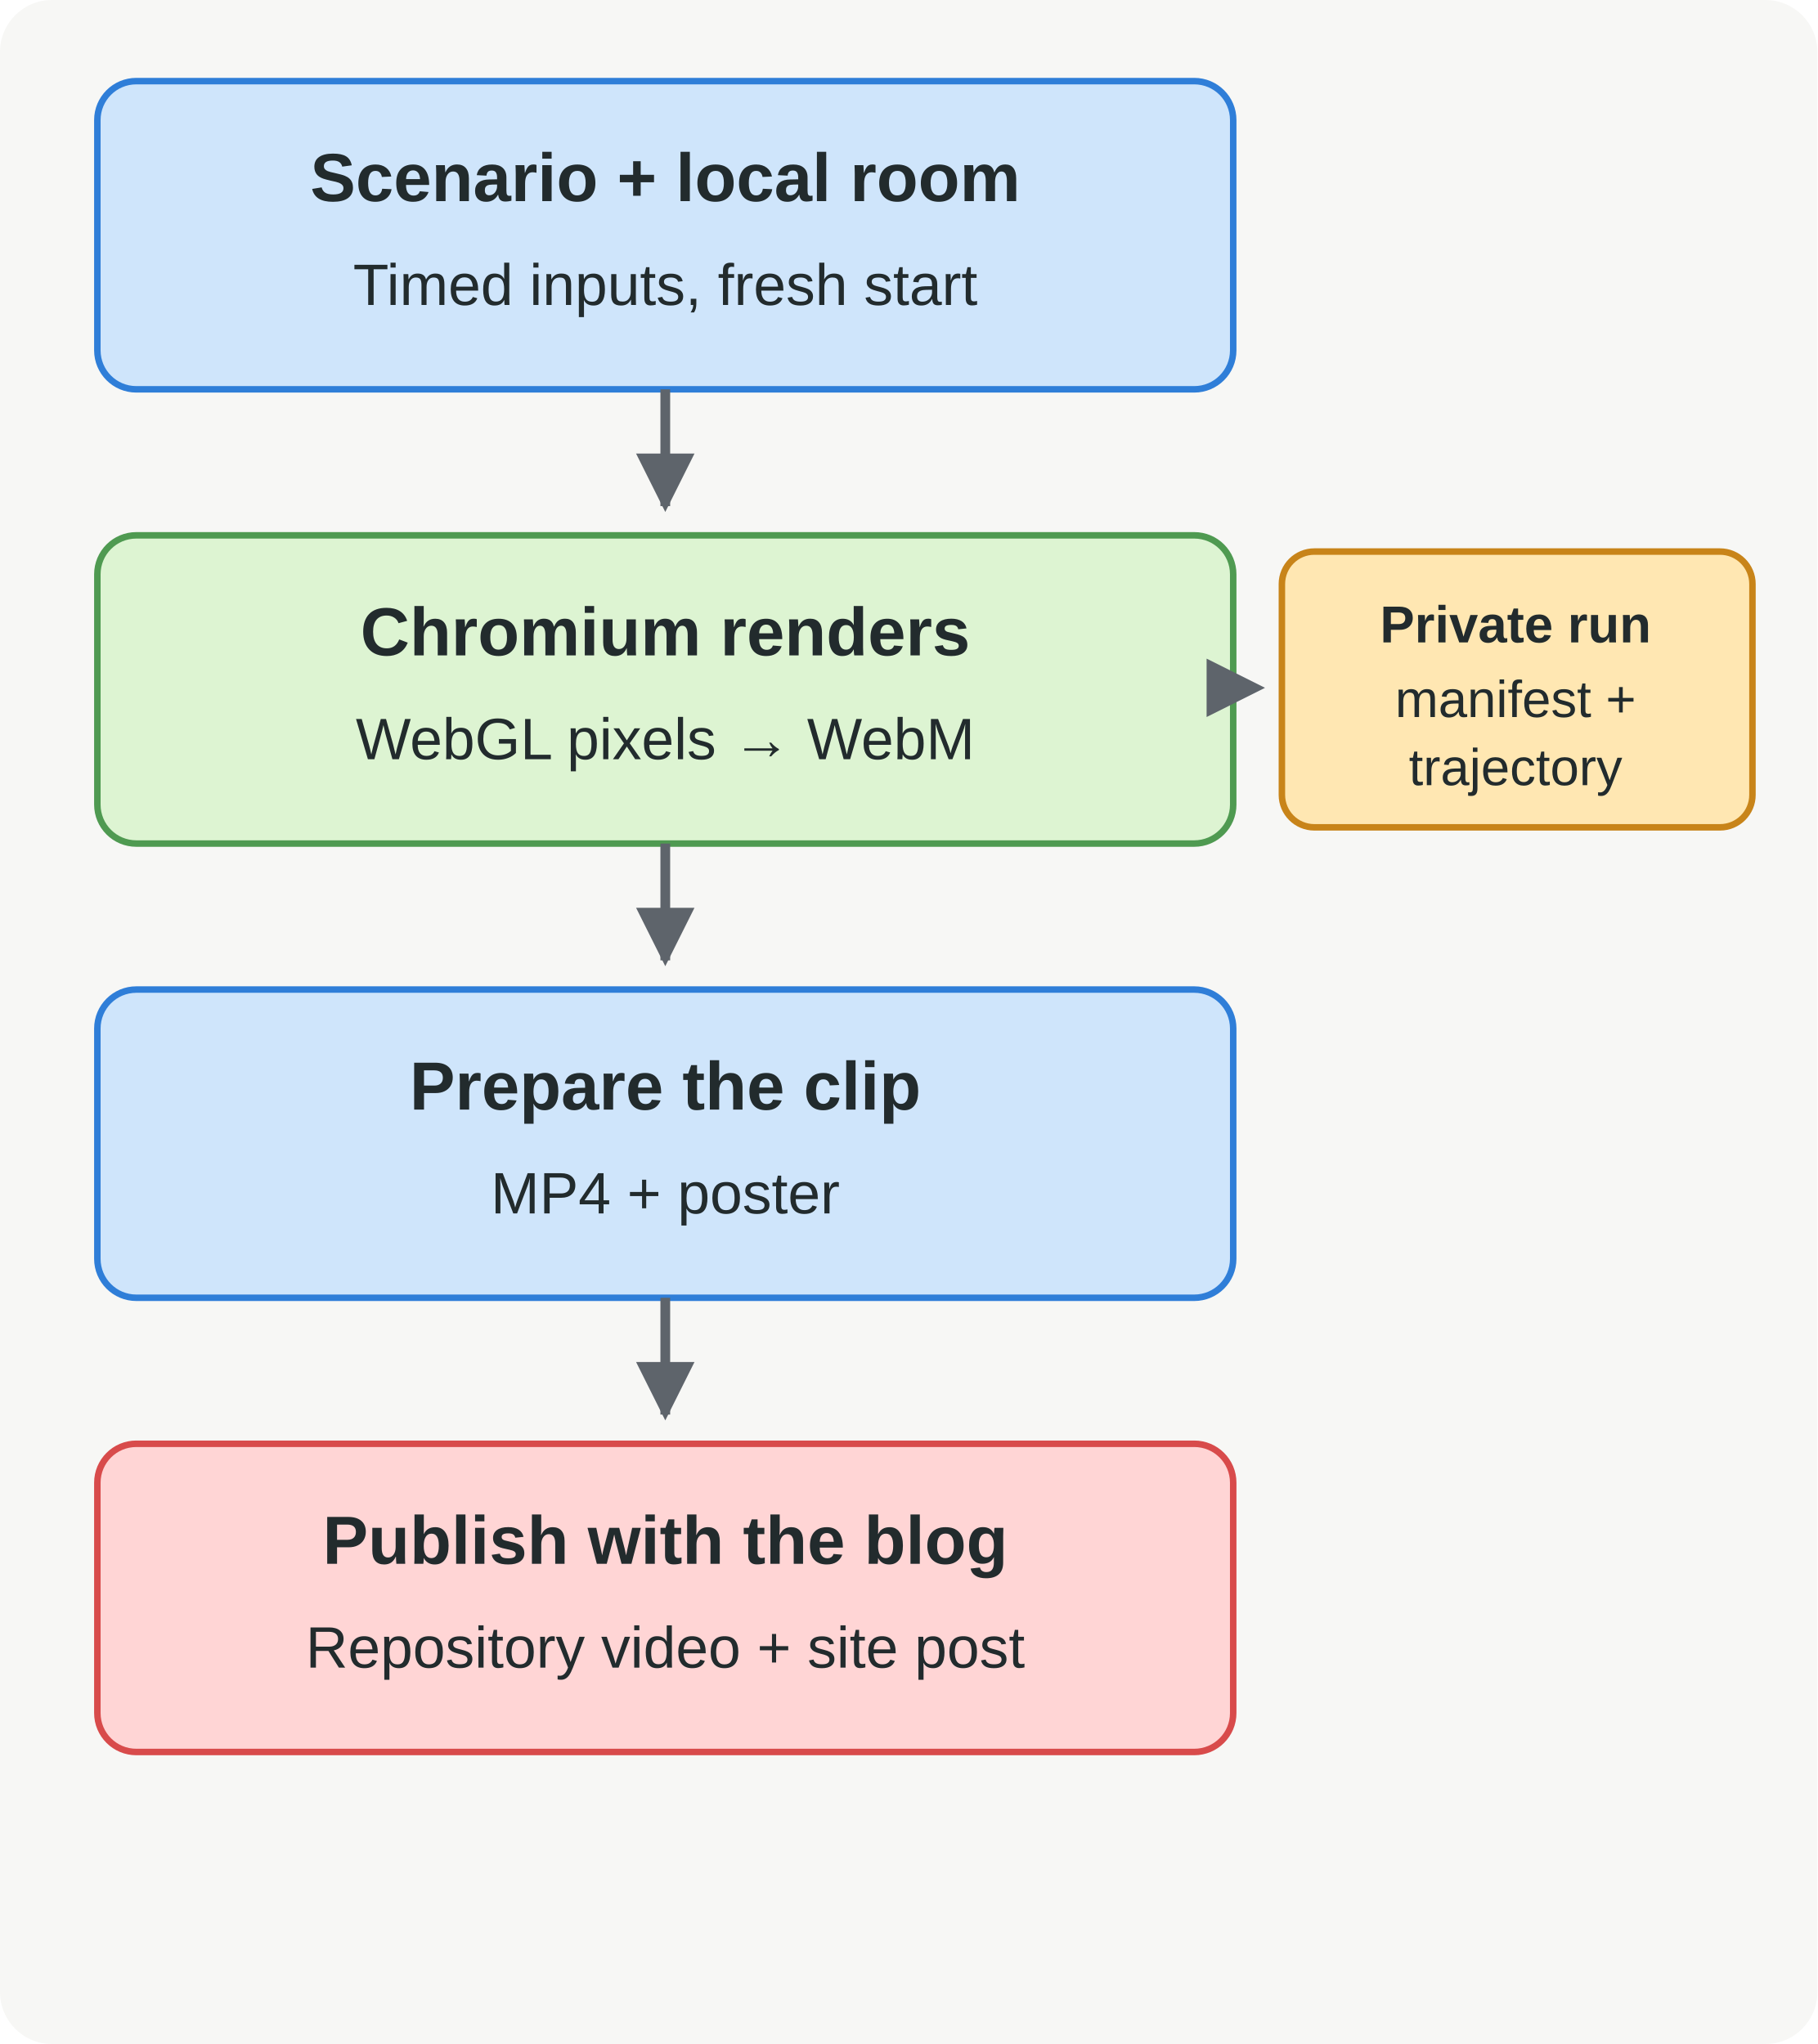
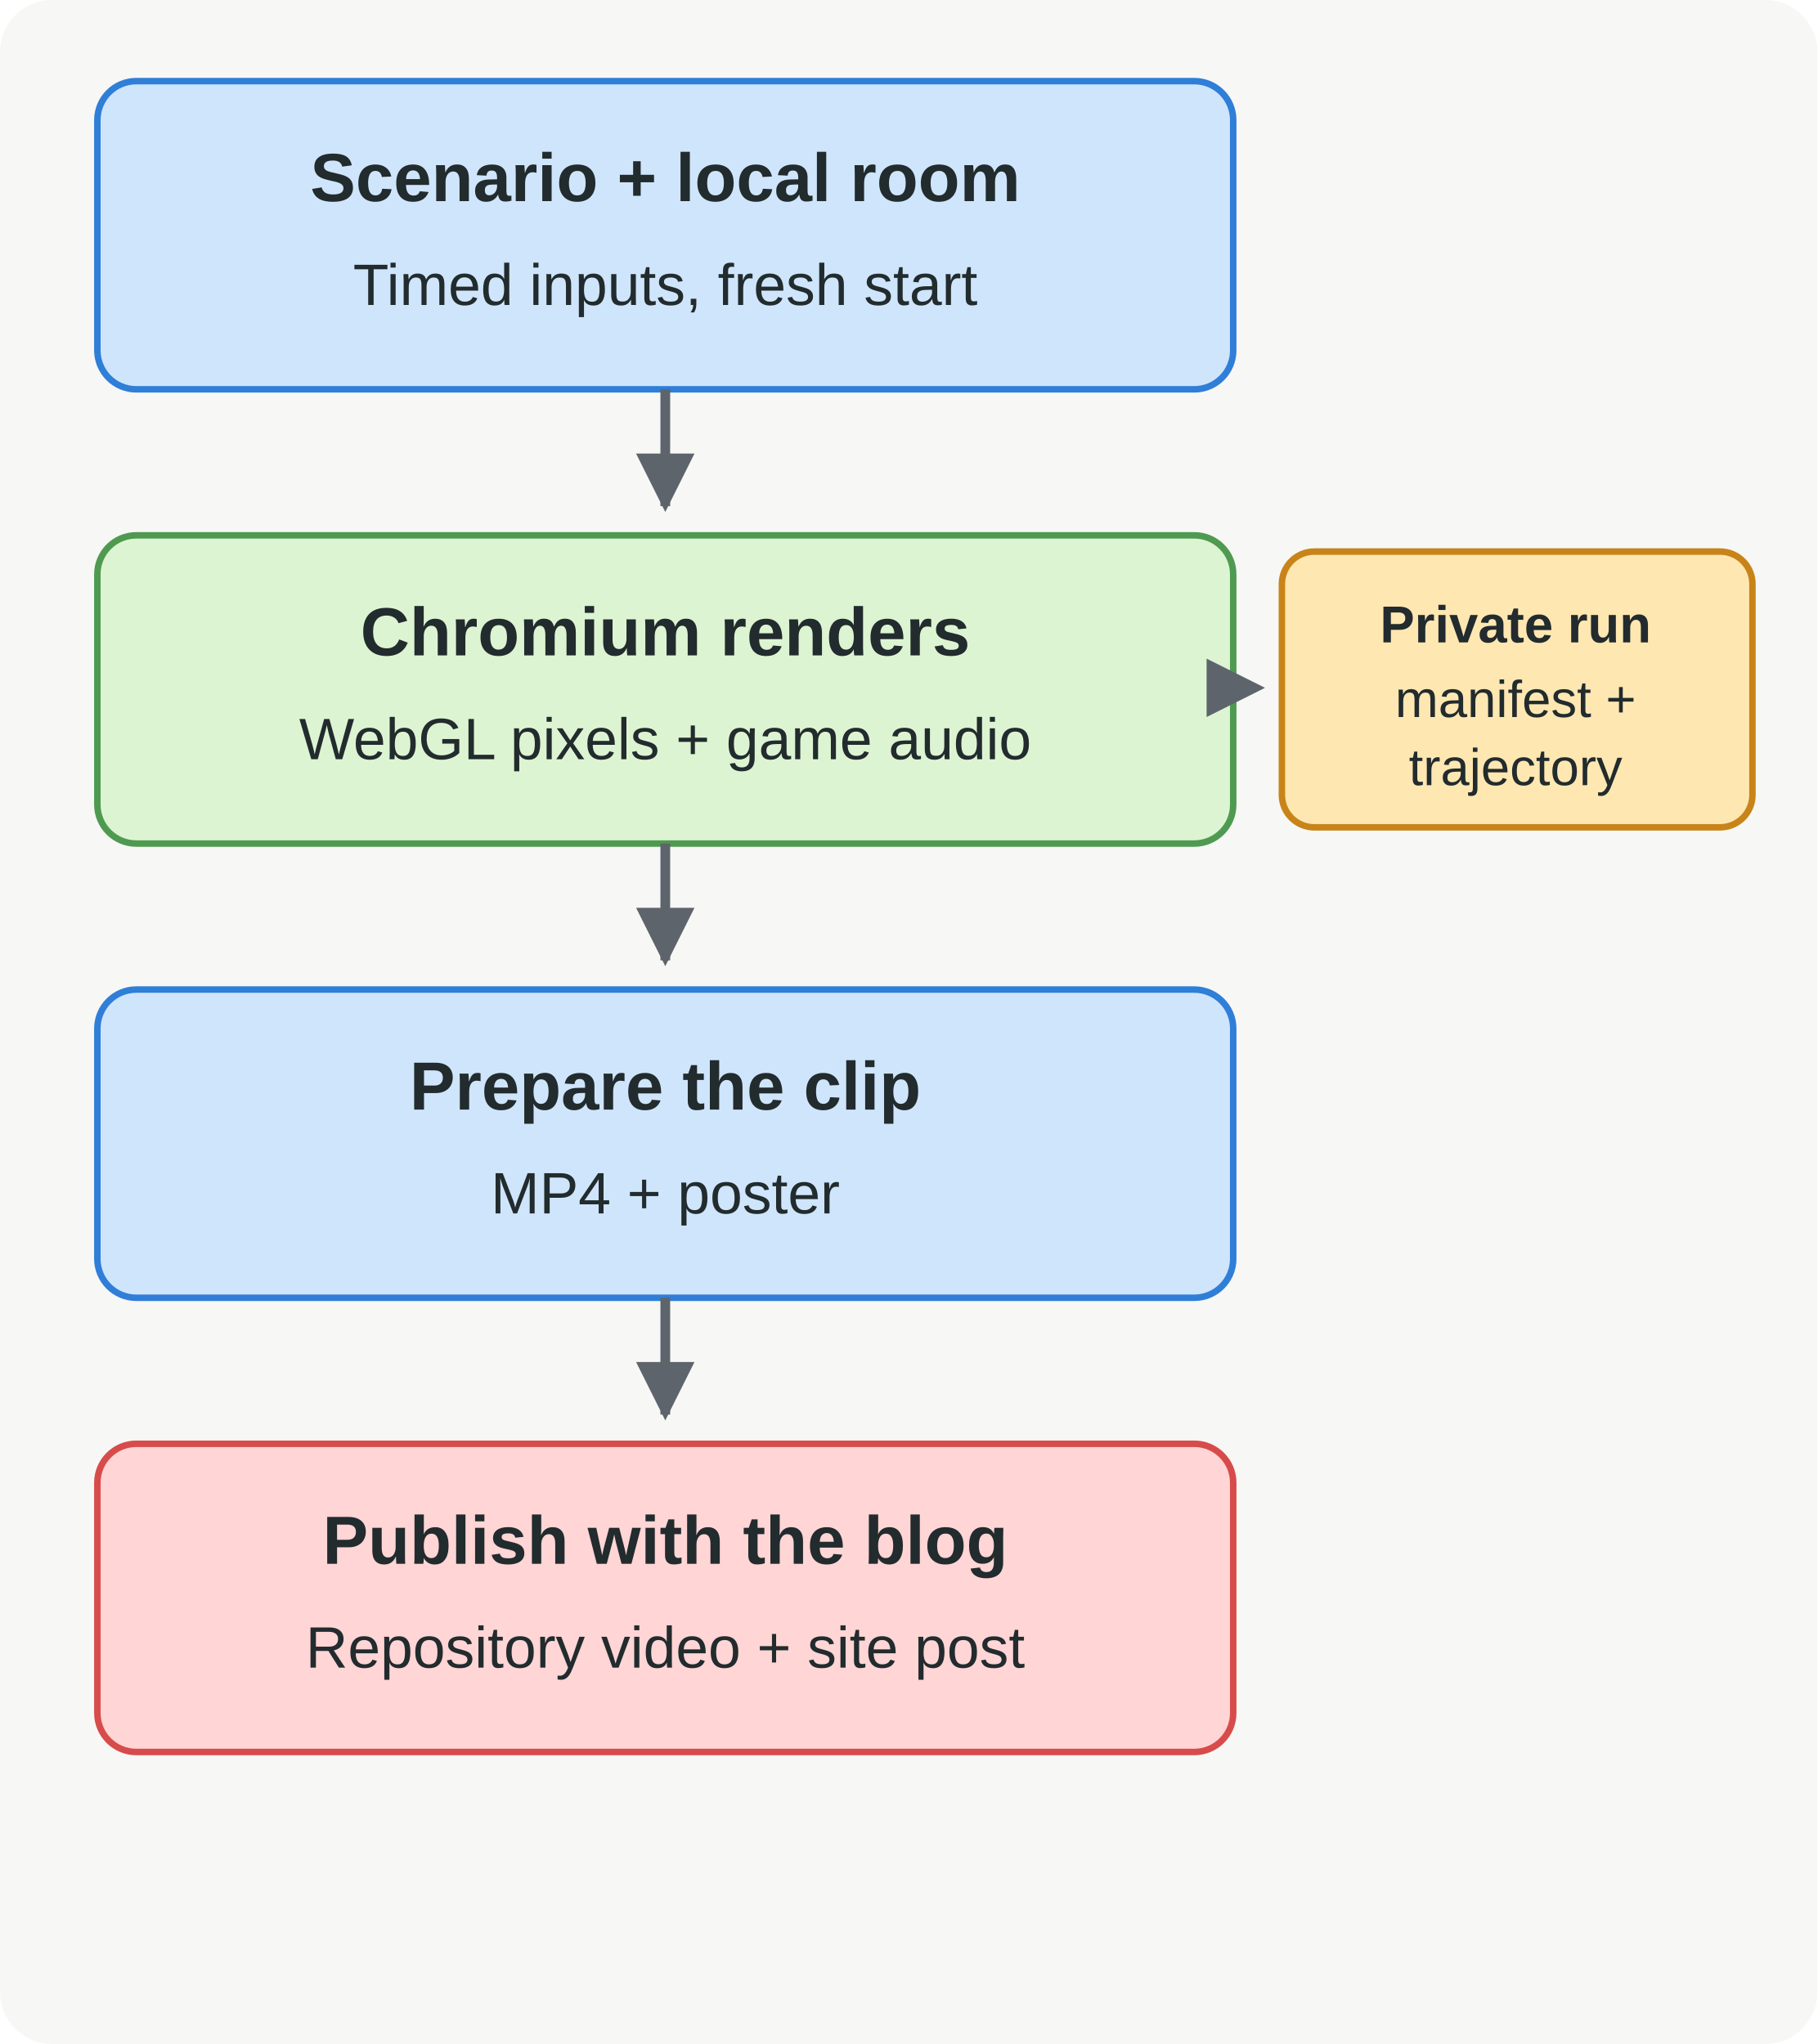
<svg xmlns="http://www.w3.org/2000/svg" viewBox="0 0 560 630" role="img" aria-labelledby="title desc">
  <rect width="560" height="630" rx="16" fill="#f7f7f5" />
  <g font-family="Arial, sans-serif" fill="#222b2d" text-anchor="middle">
    <rect x="30" y="25" width="350" height="95" rx="12" fill="#cfe5fb" stroke="#2f7ed8" stroke-width="2" />
    <text x="205" y="62" font-size="21" font-weight="bold">Scenario + local room</text>
    <text x="205" y="94" font-size="18">Timed inputs, fresh start</text>
    <rect x="30" y="165" width="350" height="95" rx="12" fill="#ddf4d2" stroke="#4f9a51" stroke-width="2" />
    <text x="205" y="202" font-size="21" font-weight="bold">Chromium renders</text>
-     <text x="205" y="234" font-size="18">WebGL pixels → WebM</text>
+     <text x="205" y="234" font-size="18">WebGL pixels + game audio</text>
    <rect x="30" y="305" width="350" height="95" rx="12" fill="#cfe5fb" stroke="#2f7ed8" stroke-width="2" />
    <text x="205" y="342" font-size="21" font-weight="bold">Prepare the clip</text>
    <text x="205" y="374" font-size="18">MP4 + poster</text>
    <rect x="30" y="445" width="350" height="95" rx="12" fill="#ffd5d5" stroke="#d84b4b" stroke-width="2" />
    <text x="205" y="482" font-size="21" font-weight="bold">Publish with the blog</text>
    <text x="205" y="514" font-size="18">Repository video + site post</text>
    <rect x="395" y="170" width="145" height="85" rx="10" fill="#ffe7b2" stroke="#c88419" stroke-width="2" />
    <text x="467" y="198" font-size="16" font-weight="bold">Private run</text>
    <text x="467" y="221" font-size="16">manifest +</text>
    <text x="467" y="242" font-size="16">trajectory</text>
  </g>
  <g stroke="#5e646b" stroke-width="3" fill="none" marker-end="url(#arrow)">
    <path d="M205 120v36" />
    <path d="M205 260v36" />
    <path d="M205 400v36" />
    <path d="M380 212h8" stroke-dasharray="5 4" />
  </g>
  <defs>
    <marker id="arrow" viewBox="0 0 10 10" refX="9" refY="5" markerWidth="6" markerHeight="6" orient="auto-start-reverse">
      <path d="M0 0L10 5L0 10z" fill="#5e646b" />
    </marker>
  </defs>
</svg>
